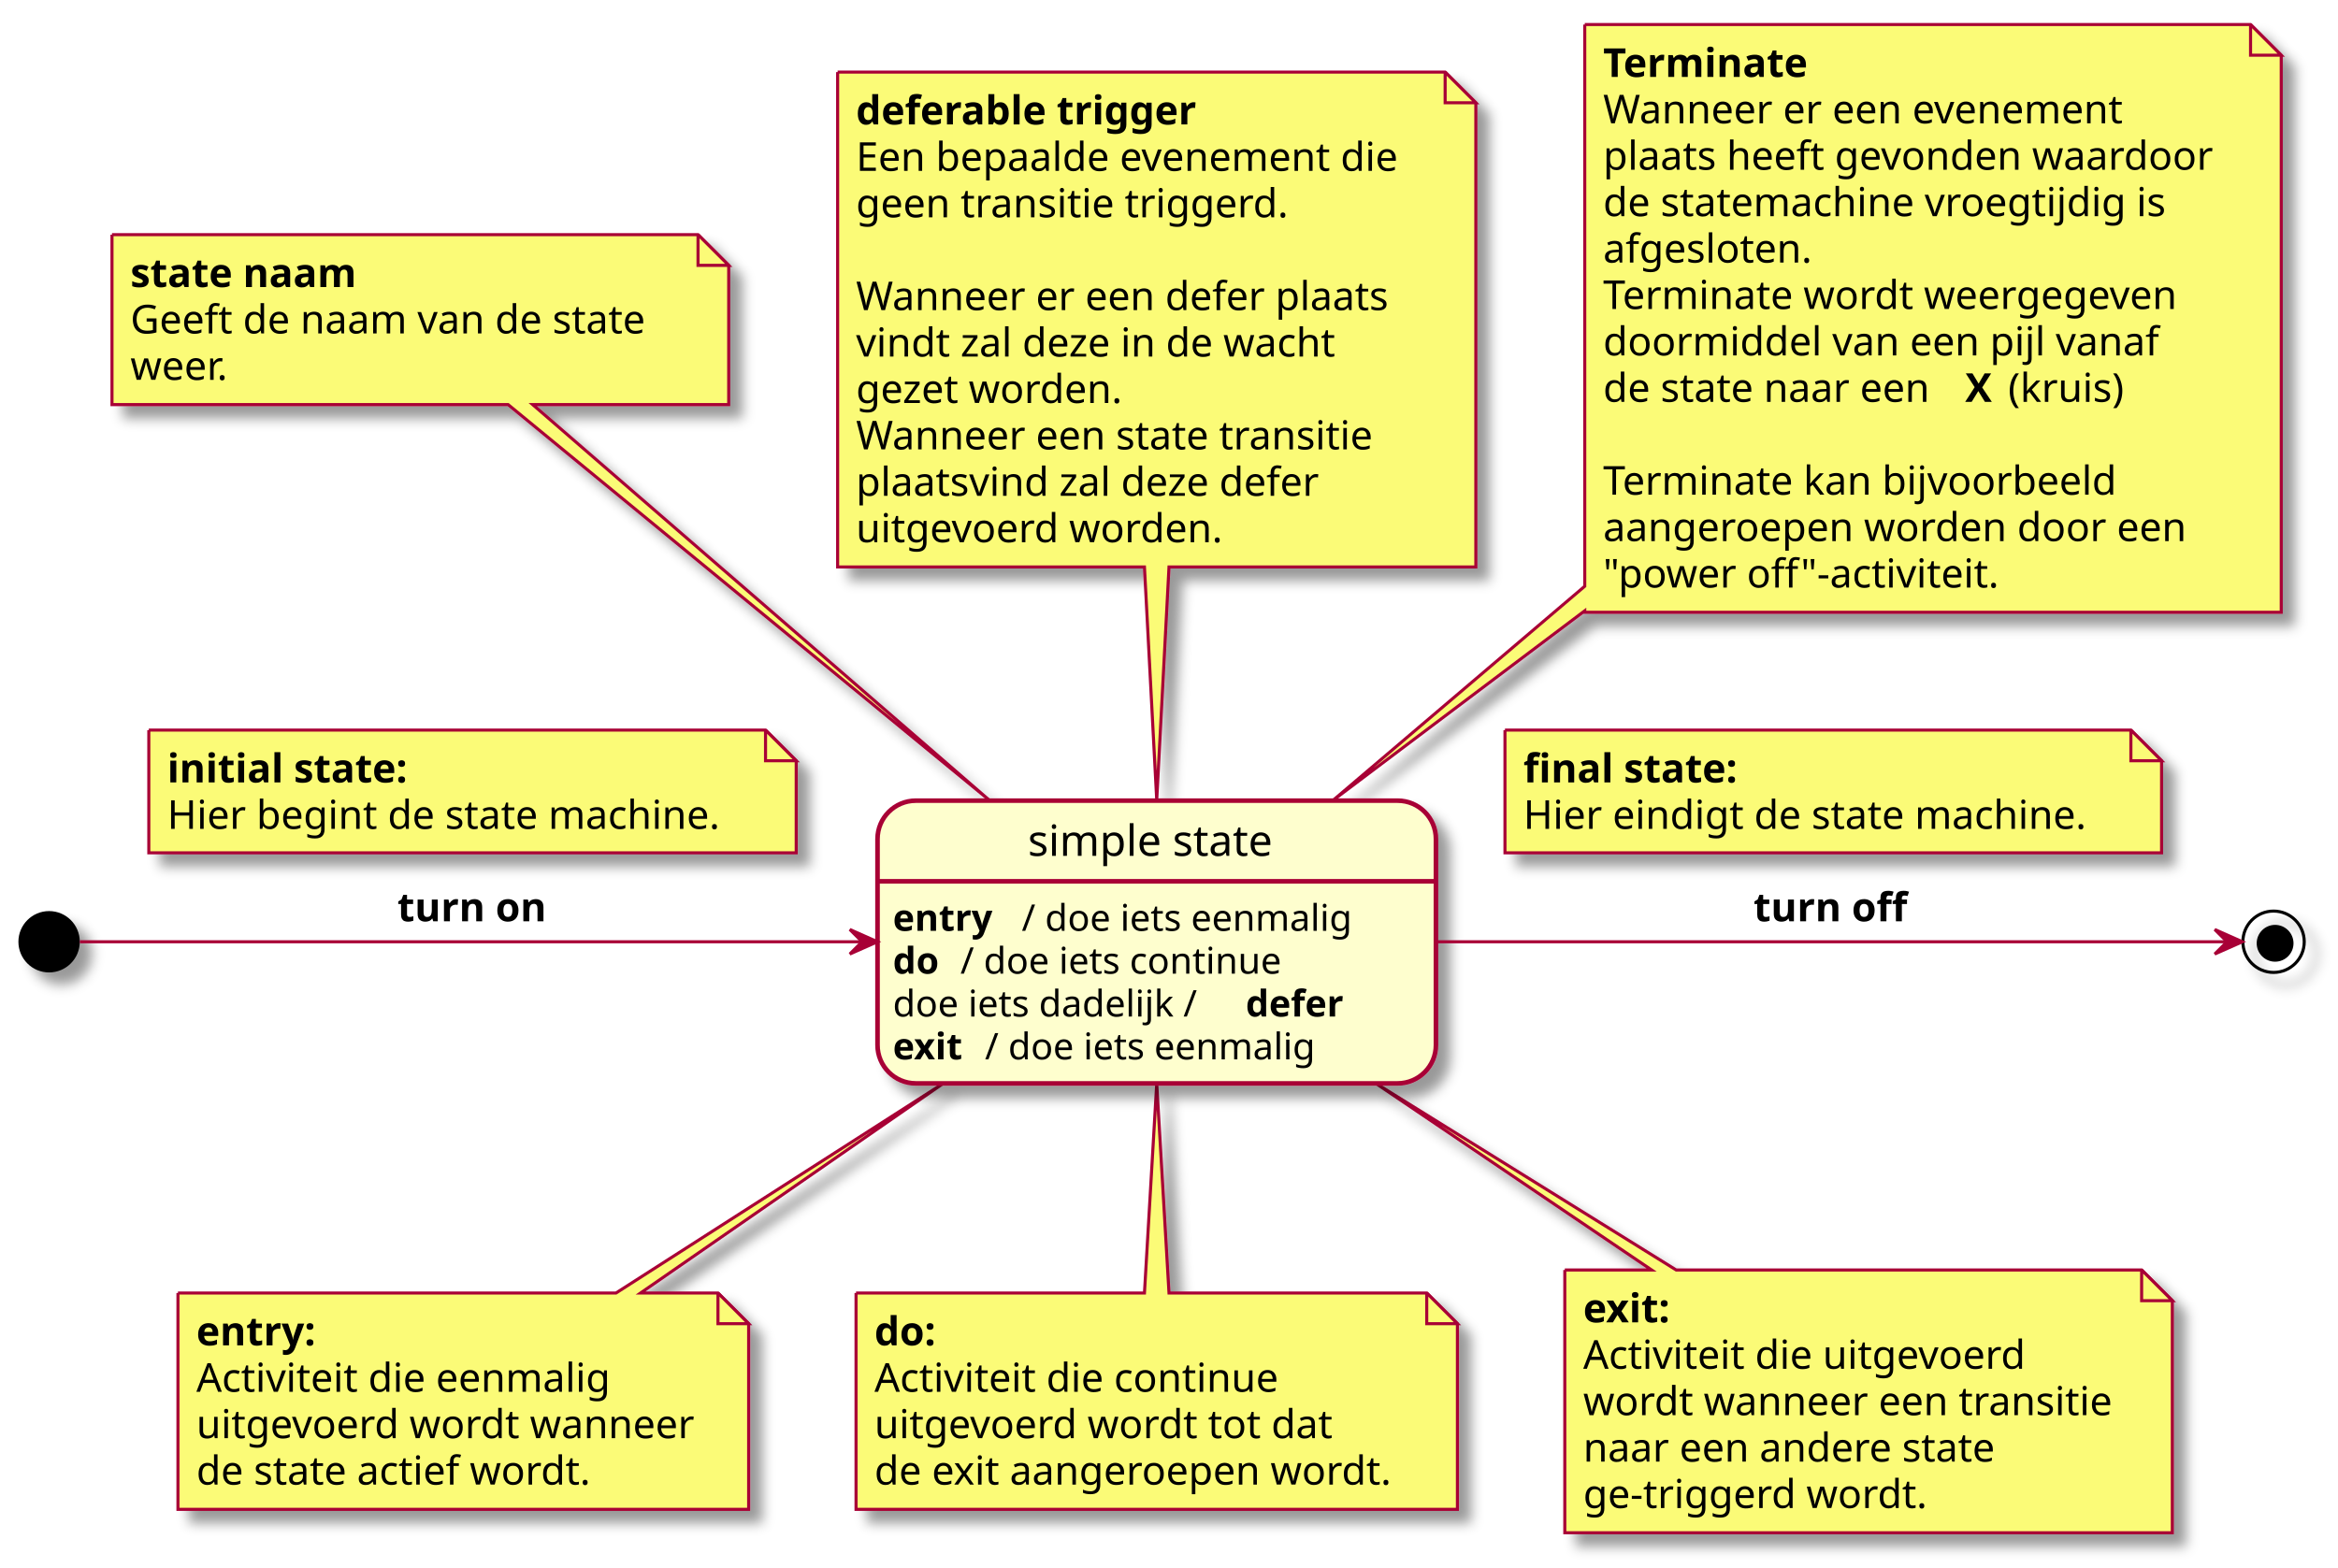
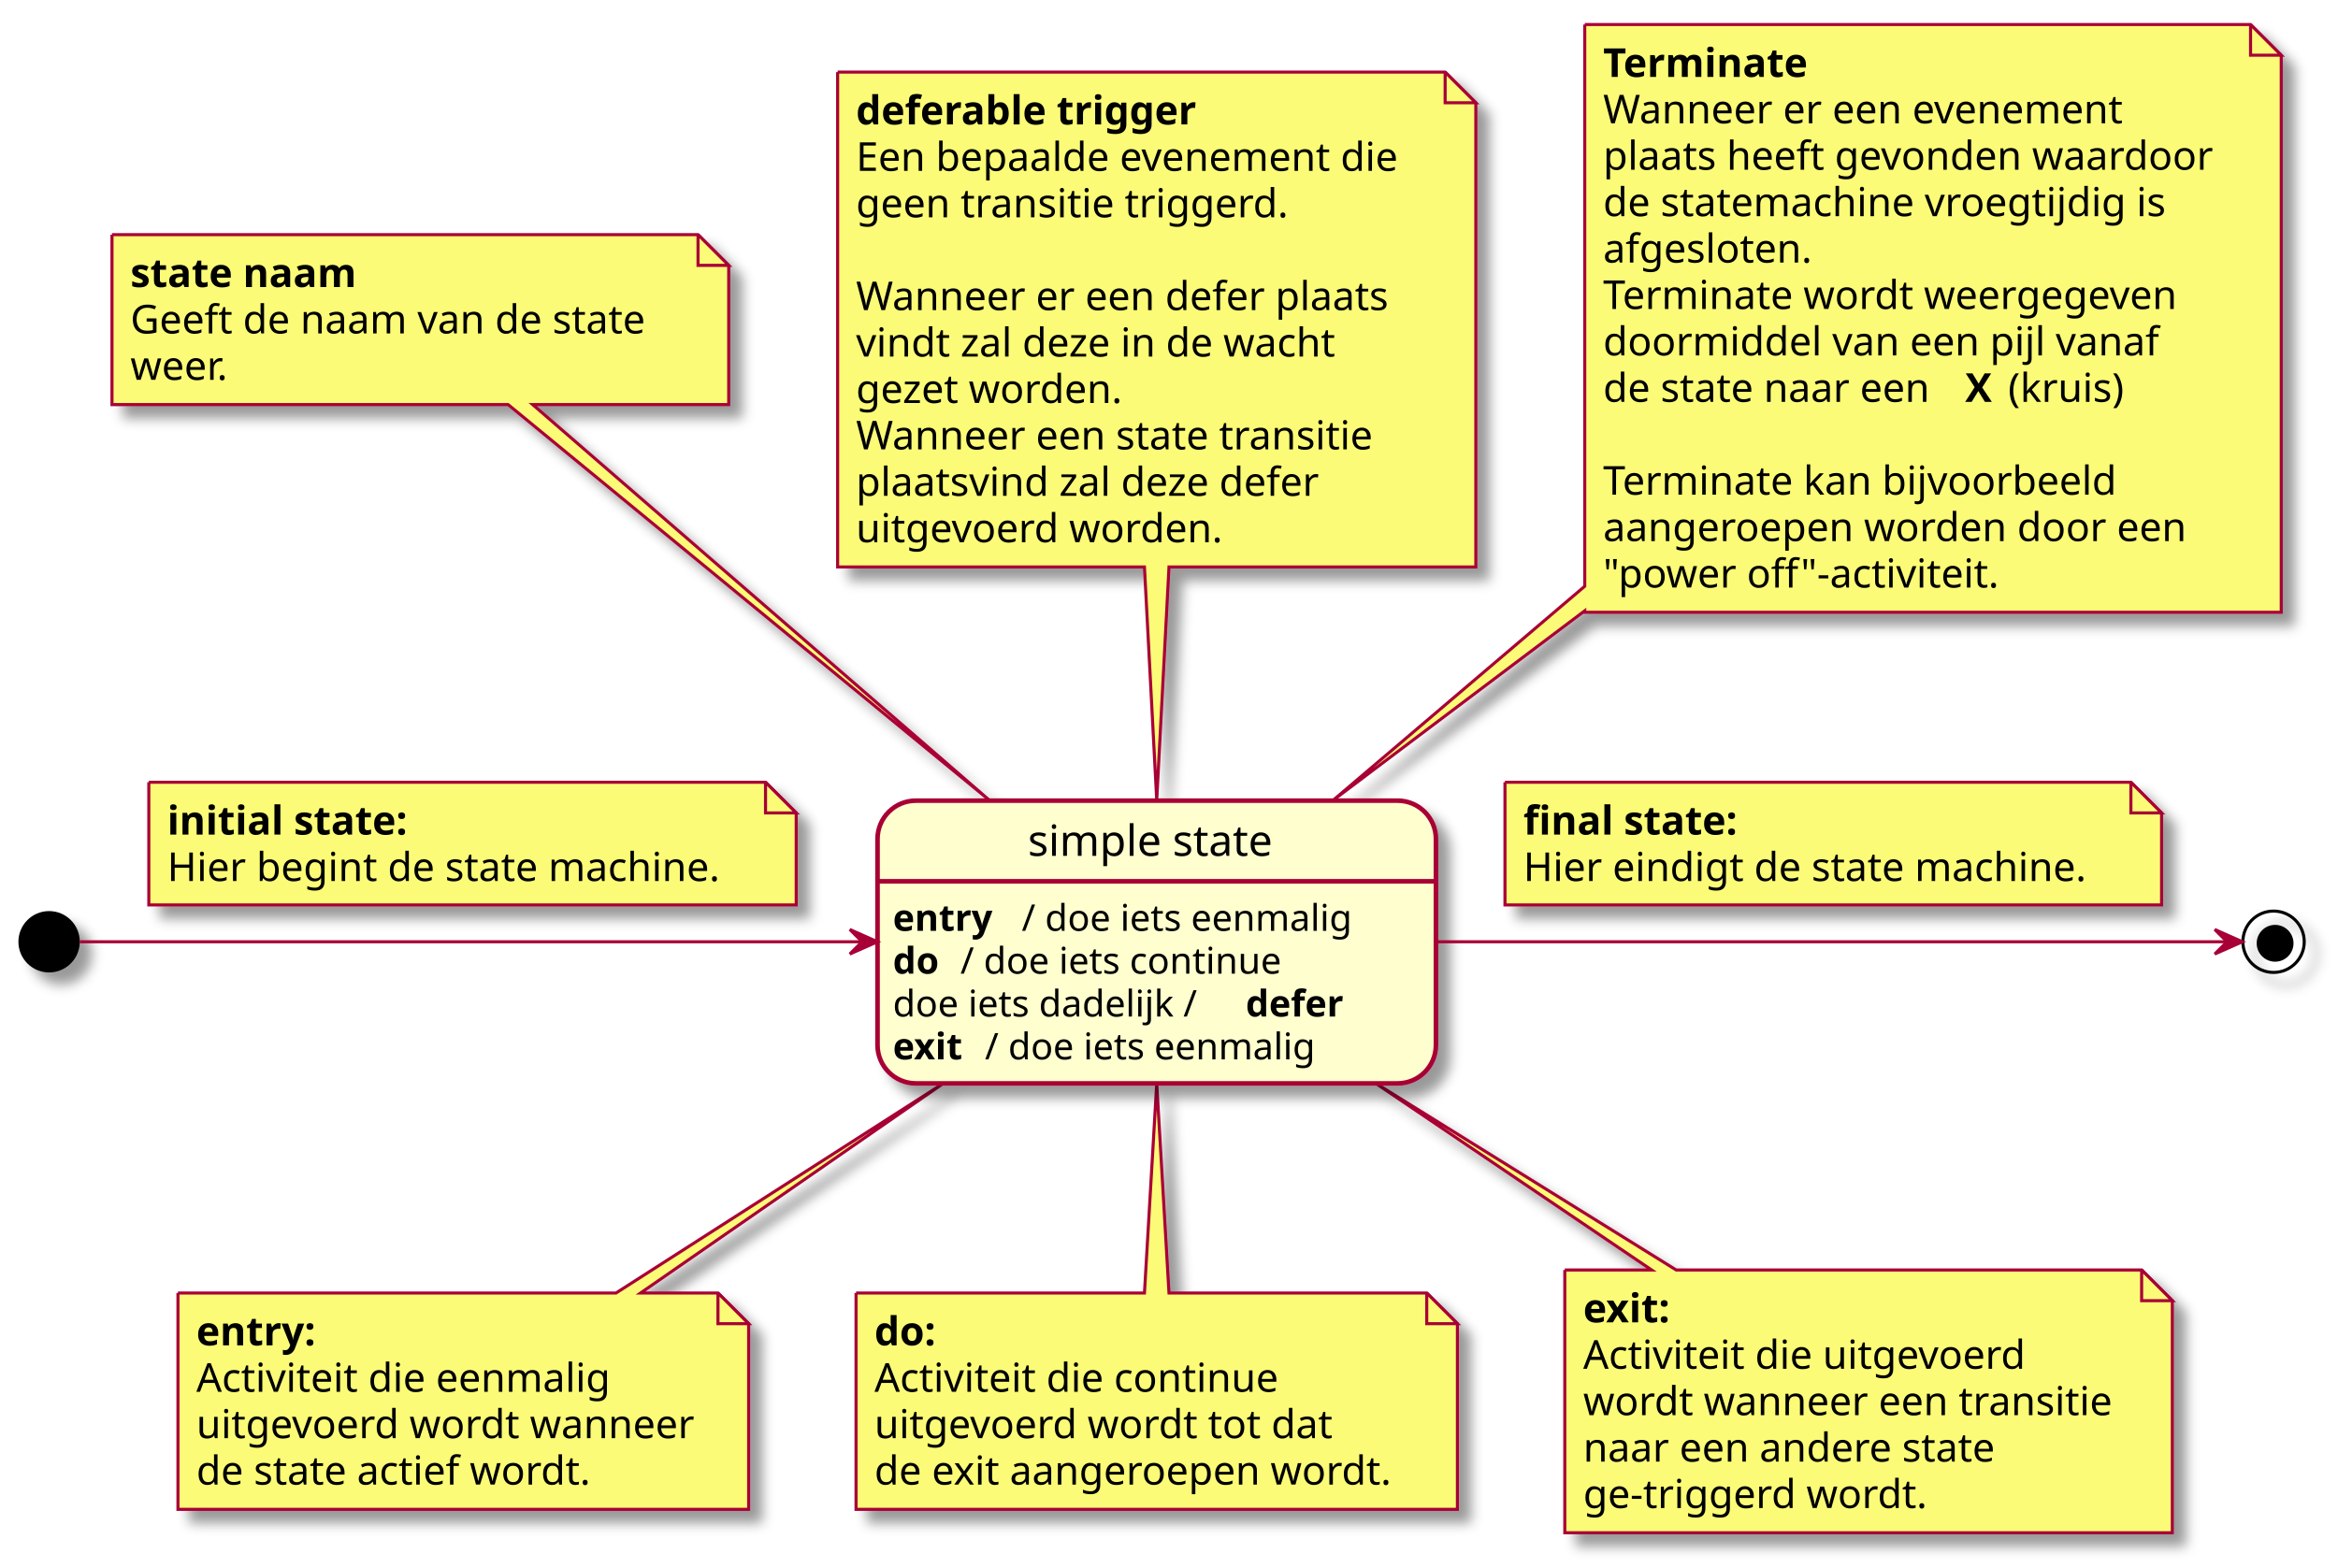
<svg xmlns="http://www.w3.org/2000/svg" contentScriptType="application/ecmascript" contentStyleType="text/css" height="511px" preserveAspectRatio="none" style="width:762px;height:511px;" version="1.1" viewBox="0 0 762 511" width="762px" zoomAndPan="magnify">
  <defs>
-     <filter height="300%" id="fwbnuojpyc6t7" width="300%" x="-1" y="-1">
+     <filter height="300%" id="flwrli4yx7kcp" width="300%" x="-1" y="-1">
      <feGaussianBlur result="blurOut" stdDeviation="2.0" />
      <feColorMatrix in="blurOut" result="blurOut2" type="matrix" values="0 0 0 0 0 0 0 0 0 0 0 0 0 0 0 0 0 0 .4 0" />
      <feOffset dx="4.0" dy="4.0" in="blurOut2" result="blurOut3" />
      <feBlend in="SourceGraphic" in2="blurOut3" mode="normal" />
    </filter>
  </defs>
  <g>
-     <ellipse cx="16" cy="307" fill="#000000" filter="url(#fwbnuojpyc6t7)" rx="10" ry="10" style="stroke: none; stroke-width: 1.0;" />
-     <ellipse cx="741" cy="307" fill="none" filter="url(#fwbnuojpyc6t7)" rx="10" ry="10" style="stroke: #000000; stroke-width: 1.0;" />
+     <ellipse cx="16" cy="307" fill="#000000" filter="url(#flwrli4yx7kcp)" rx="10" ry="10" style="stroke: none; stroke-width: 1.0;" />
+     <ellipse cx="741" cy="307" fill="none" filter="url(#flwrli4yx7kcp)" rx="10" ry="10" style="stroke: #000000; stroke-width: 1.0;" />
    <ellipse cx="741.5" cy="307.5" fill="#000000" rx="6" ry="6" style="stroke: none; stroke-width: 1.0;" />
-     <path d="M58,421.5 L58,492.031 A0,0 0 0 0 58,492.031 L244,492.031 A0,0 0 0 0 244,492.031 L244,431.5 L234,421.5 L208.778,421.5 L307.657,353.024 L200.778,421.5 L58,421.5 A0,0 0 0 0 58,421.5 " fill="#FBFB77" filter="url(#fwbnuojpyc6t7)" style="stroke: #A80036; stroke-width: 1.0;" />
+     <path d="M58,421.5 L58,492.031 A0,0 0 0 0 58,492.031 L244,492.031 A0,0 0 0 0 244,492.031 L244,431.5 L234,421.5 L208.778,421.5 L307.657,353.024 L200.778,421.5 L58,421.5 A0,0 0 0 0 58,421.5 " fill="#FBFB77" filter="url(#flwrli4yx7kcp)" style="stroke: #A80036; stroke-width: 1.0;" />
    <path d="M234,421.5 L234,431.5 L244,431.5 L234,421.5 " fill="#FBFB77" style="stroke: #A80036; stroke-width: 1.0;" />
    <text fill="#000000" font-family="sans-serif" font-size="13" font-weight="bold" lengthAdjust="spacingAndGlyphs" textLength="43" x="64" y="438.567">entry:</text>
    <text fill="#000000" font-family="sans-serif" font-size="13" lengthAdjust="spacingAndGlyphs" textLength="141" x="64" y="453.7">Activiteit die eenmalig</text>
    <text fill="#000000" font-family="sans-serif" font-size="13" lengthAdjust="spacingAndGlyphs" textLength="165" x="64" y="468.832">uitgevoerd wordt wanneer</text>
    <text fill="#000000" font-family="sans-serif" font-size="13" lengthAdjust="spacingAndGlyphs" textLength="135" x="64" y="483.965">de state actief wordt.</text>
-     <path d="M279,421.5 L279,492.031 A0,0 0 0 0 279,492.031 L475,492.031 A0,0 0 0 0 475,492.031 L475,431.5 L465,421.5 L381,421.5 L377,353.229 L373,421.5 L279,421.5 A0,0 0 0 0 279,421.5 " fill="#FBFB77" filter="url(#fwbnuojpyc6t7)" style="stroke: #A80036; stroke-width: 1.0;" />
+     <path d="M279,421.5 L279,492.031 A0,0 0 0 0 279,492.031 L475,492.031 A0,0 0 0 0 475,492.031 L475,431.5 L465,421.5 L381,421.5 L377,353.229 L373,421.5 L279,421.5 A0,0 0 0 0 279,421.5 " fill="#FBFB77" filter="url(#flwrli4yx7kcp)" style="stroke: #A80036; stroke-width: 1.0;" />
    <path d="M465,421.5 L465,431.5 L475,431.5 L465,421.5 " fill="#FBFB77" style="stroke: #A80036; stroke-width: 1.0;" />
    <text fill="#000000" font-family="sans-serif" font-size="13" font-weight="bold" lengthAdjust="spacingAndGlyphs" textLength="24" x="285" y="438.567">do:</text>
    <text fill="#000000" font-family="sans-serif" font-size="13" lengthAdjust="spacingAndGlyphs" textLength="137" x="285" y="453.7">Activiteit die continue</text>
    <text fill="#000000" font-family="sans-serif" font-size="13" lengthAdjust="spacingAndGlyphs" textLength="154" x="285" y="468.832">uitgevoerd wordt tot dat</text>
    <text fill="#000000" font-family="sans-serif" font-size="13" lengthAdjust="spacingAndGlyphs" textLength="175" x="285" y="483.965">de exit aangeroepen wordt.</text>
-     <path d="M510,414 L510,499.664 A0,0 0 0 0 510,499.664 L708,499.664 A0,0 0 0 0 708,499.664 L708,424 L698,414 L546.309,414 L448.184,353.024 L538.309,414 L510,414 A0,0 0 0 0 510,414 " fill="#FBFB77" filter="url(#fwbnuojpyc6t7)" style="stroke: #A80036; stroke-width: 1.0;" />
+     <path d="M510,414 L510,499.664 A0,0 0 0 0 510,499.664 L708,499.664 A0,0 0 0 0 708,499.664 L708,424 L698,414 L546.309,414 L448.184,353.024 L538.309,414 L510,414 A0,0 0 0 0 510,414 " fill="#FBFB77" filter="url(#flwrli4yx7kcp)" style="stroke: #A80036; stroke-width: 1.0;" />
    <path d="M698,414 L698,424 L708,424 L698,414 " fill="#FBFB77" style="stroke: #A80036; stroke-width: 1.0;" />
    <text fill="#000000" font-family="sans-serif" font-size="13" font-weight="bold" lengthAdjust="spacingAndGlyphs" textLength="32" x="516" y="431.067">exit:</text>
    <text fill="#000000" font-family="sans-serif" font-size="13" lengthAdjust="spacingAndGlyphs" textLength="150" x="516" y="446.2">Activiteit die uitgevoerd</text>
    <text fill="#000000" font-family="sans-serif" font-size="13" lengthAdjust="spacingAndGlyphs" textLength="177" x="516" y="461.332">wordt wanneer een transitie</text>
    <text fill="#000000" font-family="sans-serif" font-size="13" lengthAdjust="spacingAndGlyphs" textLength="143" x="516" y="476.465">naar een andere state</text>
    <text fill="#000000" font-family="sans-serif" font-size="13" lengthAdjust="spacingAndGlyphs" textLength="114" x="516" y="491.598">ge-triggerd wordt.</text>
-     <path d="M36.5,76.5 L36.5,131.898 A0,0 0 0 0 36.5,131.898 L165.617,131.898 L322.347,260.772 L173.617,131.898 L237.5,131.898 A0,0 0 0 0 237.5,131.898 L237.5,86.5 L227.5,76.5 L36.5,76.5 A0,0 0 0 0 36.5,76.5 " fill="#FBFB77" filter="url(#fwbnuojpyc6t7)" style="stroke: #A80036; stroke-width: 1.0;" />
+     <path d="M36.5,76.5 L36.5,131.898 A0,0 0 0 0 36.5,131.898 L165.617,131.898 L322.347,260.772 L173.617,131.898 L237.5,131.898 A0,0 0 0 0 237.5,131.898 L237.5,86.5 L227.5,76.5 L36.5,76.5 A0,0 0 0 0 36.5,76.5 " fill="#FBFB77" filter="url(#flwrli4yx7kcp)" style="stroke: #A80036; stroke-width: 1.0;" />
    <path d="M227.5,76.5 L227.5,86.5 L237.5,86.5 L227.5,76.5 " fill="#FBFB77" style="stroke: #A80036; stroke-width: 1.0;" />
    <text fill="#000000" font-family="sans-serif" font-size="13" font-weight="bold" lengthAdjust="spacingAndGlyphs" textLength="84" x="42.5" y="93.567">state naam</text>
    <text fill="#000000" font-family="sans-serif" font-size="13" lengthAdjust="spacingAndGlyphs" textLength="180" x="42.5" y="108.7">Geeft de naam van de state</text>
    <text fill="#000000" font-family="sans-serif" font-size="13" lengthAdjust="spacingAndGlyphs" textLength="34" x="42.5" y="123.832">weer.</text>
-     <path d="M273,23.5 L273,184.828 A0,0 0 0 0 273,184.828 L373,184.828 L377,260.796 L381,184.828 L481,184.828 A0,0 0 0 0 481,184.828 L481,33.5 L471,23.5 L273,23.5 A0,0 0 0 0 273,23.5 " fill="#FBFB77" filter="url(#fwbnuojpyc6t7)" style="stroke: #A80036; stroke-width: 1.0;" />
+     <path d="M273,23.5 L273,184.828 A0,0 0 0 0 273,184.828 L373,184.828 L377,260.796 L381,184.828 L481,184.828 A0,0 0 0 0 481,184.828 L481,33.5 L471,23.5 L273,23.5 A0,0 0 0 0 273,23.5 " fill="#FBFB77" filter="url(#flwrli4yx7kcp)" style="stroke: #A80036; stroke-width: 1.0;" />
    <path d="M471,23.5 L471,33.5 L481,33.5 L471,23.5 " fill="#FBFB77" style="stroke: #A80036; stroke-width: 1.0;" />
    <text fill="#000000" font-family="sans-serif" font-size="13" font-weight="bold" lengthAdjust="spacingAndGlyphs" textLength="128" x="279" y="40.567">deferable trigger</text>
    <text fill="#000000" font-family="sans-serif" font-size="13" lengthAdjust="spacingAndGlyphs" textLength="187" x="279" y="55.7">Een bepaalde evenement die</text>
    <text fill="#000000" font-family="sans-serif" font-size="13" lengthAdjust="spacingAndGlyphs" textLength="146" x="279" y="70.832">geen transitie triggerd.</text>
    <text fill="#000000" font-family="sans-serif" font-size="13" lengthAdjust="spacingAndGlyphs" textLength="0" x="283" y="85.965" />
    <text fill="#000000" font-family="sans-serif" font-size="13" lengthAdjust="spacingAndGlyphs" textLength="181" x="279" y="101.098">Wanneer er een defer plaats</text>
    <text fill="#000000" font-family="sans-serif" font-size="13" lengthAdjust="spacingAndGlyphs" textLength="164" x="279" y="116.231">vindt zal deze in de wacht</text>
    <text fill="#000000" font-family="sans-serif" font-size="13" lengthAdjust="spacingAndGlyphs" textLength="90" x="279" y="131.364">gezet worden.</text>
    <text fill="#000000" font-family="sans-serif" font-size="13" lengthAdjust="spacingAndGlyphs" textLength="177" x="279" y="146.497">Wanneer een state transitie</text>
    <text fill="#000000" font-family="sans-serif" font-size="13" lengthAdjust="spacingAndGlyphs" textLength="159" x="279" y="161.629">plaatsvind zal deze defer</text>
    <text fill="#000000" font-family="sans-serif" font-size="13" lengthAdjust="spacingAndGlyphs" textLength="122" x="279" y="176.762">uitgevoerd worden.</text>
-     <path d="M516.5,8 L516.5,191.108 L434.484,260.877 L516.5,199.108 L516.5,199.594 A0,0 0 0 0 516.5,199.594 L743.5,199.594 A0,0 0 0 0 743.5,199.594 L743.5,18 L733.5,8 L516.5,8 A0,0 0 0 0 516.5,8 " fill="#FBFB77" filter="url(#fwbnuojpyc6t7)" style="stroke: #A80036; stroke-width: 1.0;" />
+     <path d="M516.5,8 L516.5,191.108 L434.484,260.877 L516.5,199.108 L516.5,199.594 A0,0 0 0 0 516.5,199.594 L743.5,199.594 A0,0 0 0 0 743.5,199.594 L743.5,18 L733.5,8 L516.5,8 A0,0 0 0 0 516.5,8 " fill="#FBFB77" filter="url(#flwrli4yx7kcp)" style="stroke: #A80036; stroke-width: 1.0;" />
    <path d="M733.5,8 L733.5,18 L743.5,18 L733.5,8 " fill="#FBFB77" style="stroke: #A80036; stroke-width: 1.0;" />
    <text fill="#000000" font-family="sans-serif" font-size="13" font-weight="bold" lengthAdjust="spacingAndGlyphs" textLength="74" x="522.5" y="25.067">Terminate</text>
    <text fill="#000000" font-family="sans-serif" font-size="13" lengthAdjust="spacingAndGlyphs" textLength="178" x="522.5" y="40.2">Wanneer er een evenement</text>
    <text fill="#000000" font-family="sans-serif" font-size="13" lengthAdjust="spacingAndGlyphs" textLength="206" x="522.5" y="55.333">plaats heeft gevonden waardoor</text>
    <text fill="#000000" font-family="sans-serif" font-size="13" lengthAdjust="spacingAndGlyphs" textLength="192" x="522.5" y="70.465">de statemachine vroegtijdig is</text>
    <text fill="#000000" font-family="sans-serif" font-size="13" lengthAdjust="spacingAndGlyphs" textLength="71" x="522.5" y="85.598">afgesloten.</text>
    <text fill="#000000" font-family="sans-serif" font-size="13" lengthAdjust="spacingAndGlyphs" textLength="193" x="522.5" y="100.731">Terminate wordt weergegeven</text>
    <text fill="#000000" font-family="sans-serif" font-size="13" lengthAdjust="spacingAndGlyphs" textLength="187" x="522.5" y="115.864">doormiddel van een pijl vanaf</text>
    <text fill="#000000" font-family="sans-serif" font-size="13" lengthAdjust="spacingAndGlyphs" textLength="114" x="522.5" y="130.997">de state naar een</text>
    <text fill="#000000" font-family="sans-serif" font-size="13" font-weight="bold" lengthAdjust="spacingAndGlyphs" textLength="10" x="640.5" y="130.997">X</text>
    <text fill="#000000" font-family="sans-serif" font-size="13" lengthAdjust="spacingAndGlyphs" textLength="40" x="654.5" y="130.997">(kruis)</text>
    <text fill="#000000" font-family="sans-serif" font-size="13" lengthAdjust="spacingAndGlyphs" textLength="0" x="526.5" y="146.129" />
    <text fill="#000000" font-family="sans-serif" font-size="13" lengthAdjust="spacingAndGlyphs" textLength="173" x="522.5" y="161.262">Terminate kan bijvoorbeeld</text>
    <text fill="#000000" font-family="sans-serif" font-size="13" lengthAdjust="spacingAndGlyphs" textLength="196" x="522.5" y="176.395">aangeroepen worden door een</text>
    <text fill="#000000" font-family="sans-serif" font-size="13" lengthAdjust="spacingAndGlyphs" textLength="131" x="522.5" y="191.528">"power off"-activiteit.</text>
-     <rect fill="#FEFECE" filter="url(#fwbnuojpyc6t7)" height="92.172" rx="12.5" ry="12.5" style="stroke: #A80036; stroke-width: 1.5;" width="182" x="286" y="261" />
+     <rect fill="#FEFECE" filter="url(#flwrli4yx7kcp)" height="92.172" rx="12.5" ry="12.5" style="stroke: #A80036; stroke-width: 1.5;" width="182" x="286" y="261" />
    <line style="stroke: #A80036; stroke-width: 1.5;" x1="286" x2="468" y1="287.297" y2="287.297" />
    <text fill="#000000" font-family="sans-serif" font-size="14" lengthAdjust="spacingAndGlyphs" textLength="84" x="335" y="278.995">simple state</text>
    <text fill="#000000" font-family="sans-serif" font-size="12" font-weight="bold" lengthAdjust="spacingAndGlyphs" textLength="38" x="291" y="303.435">entry</text>
    <text fill="#000000" font-family="sans-serif" font-size="12" lengthAdjust="spacingAndGlyphs" textLength="120" x="333" y="303.435">/ doe iets eenmalig</text>
    <text fill="#000000" font-family="sans-serif" font-size="12" font-weight="bold" lengthAdjust="spacingAndGlyphs" textLength="18" x="291" y="317.404">do</text>
    <text fill="#000000" font-family="sans-serif" font-size="12" lengthAdjust="spacingAndGlyphs" textLength="118" x="313" y="317.404">/ doe iets continue</text>
    <text fill="#000000" font-family="sans-serif" font-size="12" lengthAdjust="spacingAndGlyphs" textLength="111" x="291" y="331.373">doe iets dadelijk /</text>
    <text fill="#000000" font-family="sans-serif" font-size="12" font-weight="bold" lengthAdjust="spacingAndGlyphs" textLength="38" x="406" y="331.373">defer</text>
    <text fill="#000000" font-family="sans-serif" font-size="12" font-weight="bold" lengthAdjust="spacingAndGlyphs" textLength="26" x="291" y="345.342">exit</text>
    <text fill="#000000" font-family="sans-serif" font-size="12" lengthAdjust="spacingAndGlyphs" textLength="120" x="321" y="345.342">/ doe iets eenmalig</text>
    <path d="M26.032,307 C62.411,307 190.028,307 280.865,307 " fill="none" id="*start-&gt;s1" style="stroke: #A80036; stroke-width: 1.0;" />
    <polygon fill="#A80036" points="285.976,307,276.976,303,280.976,307,276.976,311,285.976,307" style="stroke: #A80036; stroke-width: 1.0;" />
-     <path d="M48.5,238 L48.5,278 L259.5,278 L259.5,248 L249.5,238 L48.5,238 " fill="#FBFB77" filter="url(#fwbnuojpyc6t7)" style="stroke: #A80036; stroke-width: 1.0;" />
-     <path d="M249.5,238 L249.5,248 L259.5,248 L249.5,238 " fill="#FBFB77" style="stroke: #A80036; stroke-width: 1.0;" />
-     <text fill="#000000" font-family="sans-serif" font-size="13" font-weight="bold" lengthAdjust="spacingAndGlyphs" textLength="88" x="54.5" y="255.067">initial state:</text>
-     <text fill="#000000" font-family="sans-serif" font-size="13" lengthAdjust="spacingAndGlyphs" textLength="190" x="54.5" y="270.2">Hier begint de state machine.</text>
-     <text fill="#000000" font-family="sans-serif" font-size="13" font-weight="bold" lengthAdjust="spacingAndGlyphs" textLength="53" x="129.5" y="300.332">turn on</text>
+     <path d="M48.5,255 L48.5,295 L259.5,295 L259.5,265 L249.5,255 L48.5,255 " fill="#FBFB77" filter="url(#flwrli4yx7kcp)" style="stroke: #A80036; stroke-width: 1.0;" />
+     <path d="M249.5,255 L249.5,265 L259.5,265 L249.5,255 " fill="#FBFB77" style="stroke: #A80036; stroke-width: 1.0;" />
+     <text fill="#000000" font-family="sans-serif" font-size="13" font-weight="bold" lengthAdjust="spacingAndGlyphs" textLength="88" x="54.5" y="272.067">initial state:</text>
+     <text fill="#000000" font-family="sans-serif" font-size="13" lengthAdjust="spacingAndGlyphs" textLength="190" x="54.5" y="287.2">Hier begint de state machine.</text>
    <path d="M468.383,307 C556.436,307 682.481,307 725.745,307 " fill="none" id="s1-&gt;*end" style="stroke: #A80036; stroke-width: 1.0;" />
    <polygon fill="#A80036" points="730.832,307,721.832,303,725.832,307,721.832,311,730.832,307" style="stroke: #A80036; stroke-width: 1.0;" />
-     <path d="M490.5,238 L490.5,278 L704.5,278 L704.5,248 L694.5,238 L490.5,238 " fill="#FBFB77" filter="url(#fwbnuojpyc6t7)" style="stroke: #A80036; stroke-width: 1.0;" />
-     <path d="M694.5,238 L694.5,248 L704.5,248 L694.5,238 " fill="#FBFB77" style="stroke: #A80036; stroke-width: 1.0;" />
-     <text fill="#000000" font-family="sans-serif" font-size="13" font-weight="bold" lengthAdjust="spacingAndGlyphs" textLength="80" x="496.5" y="255.067">final state:</text>
-     <text fill="#000000" font-family="sans-serif" font-size="13" lengthAdjust="spacingAndGlyphs" textLength="193" x="496.5" y="270.2">Hier eindigt de state machine.</text>
-     <text fill="#000000" font-family="sans-serif" font-size="13" font-weight="bold" lengthAdjust="spacingAndGlyphs" textLength="56" x="571.5" y="300.332">turn off</text>
+     <path d="M490.5,255 L490.5,295 L704.5,295 L704.5,265 L694.5,255 L490.5,255 " fill="#FBFB77" filter="url(#flwrli4yx7kcp)" style="stroke: #A80036; stroke-width: 1.0;" />
+     <path d="M694.5,255 L694.5,265 L704.5,265 L694.5,255 " fill="#FBFB77" style="stroke: #A80036; stroke-width: 1.0;" />
+     <text fill="#000000" font-family="sans-serif" font-size="13" font-weight="bold" lengthAdjust="spacingAndGlyphs" textLength="80" x="496.5" y="272.067">final state:</text>
+     <text fill="#000000" font-family="sans-serif" font-size="13" lengthAdjust="spacingAndGlyphs" textLength="193" x="496.5" y="287.2">Hier eindigt de state machine.</text>
  </g>
</svg>
